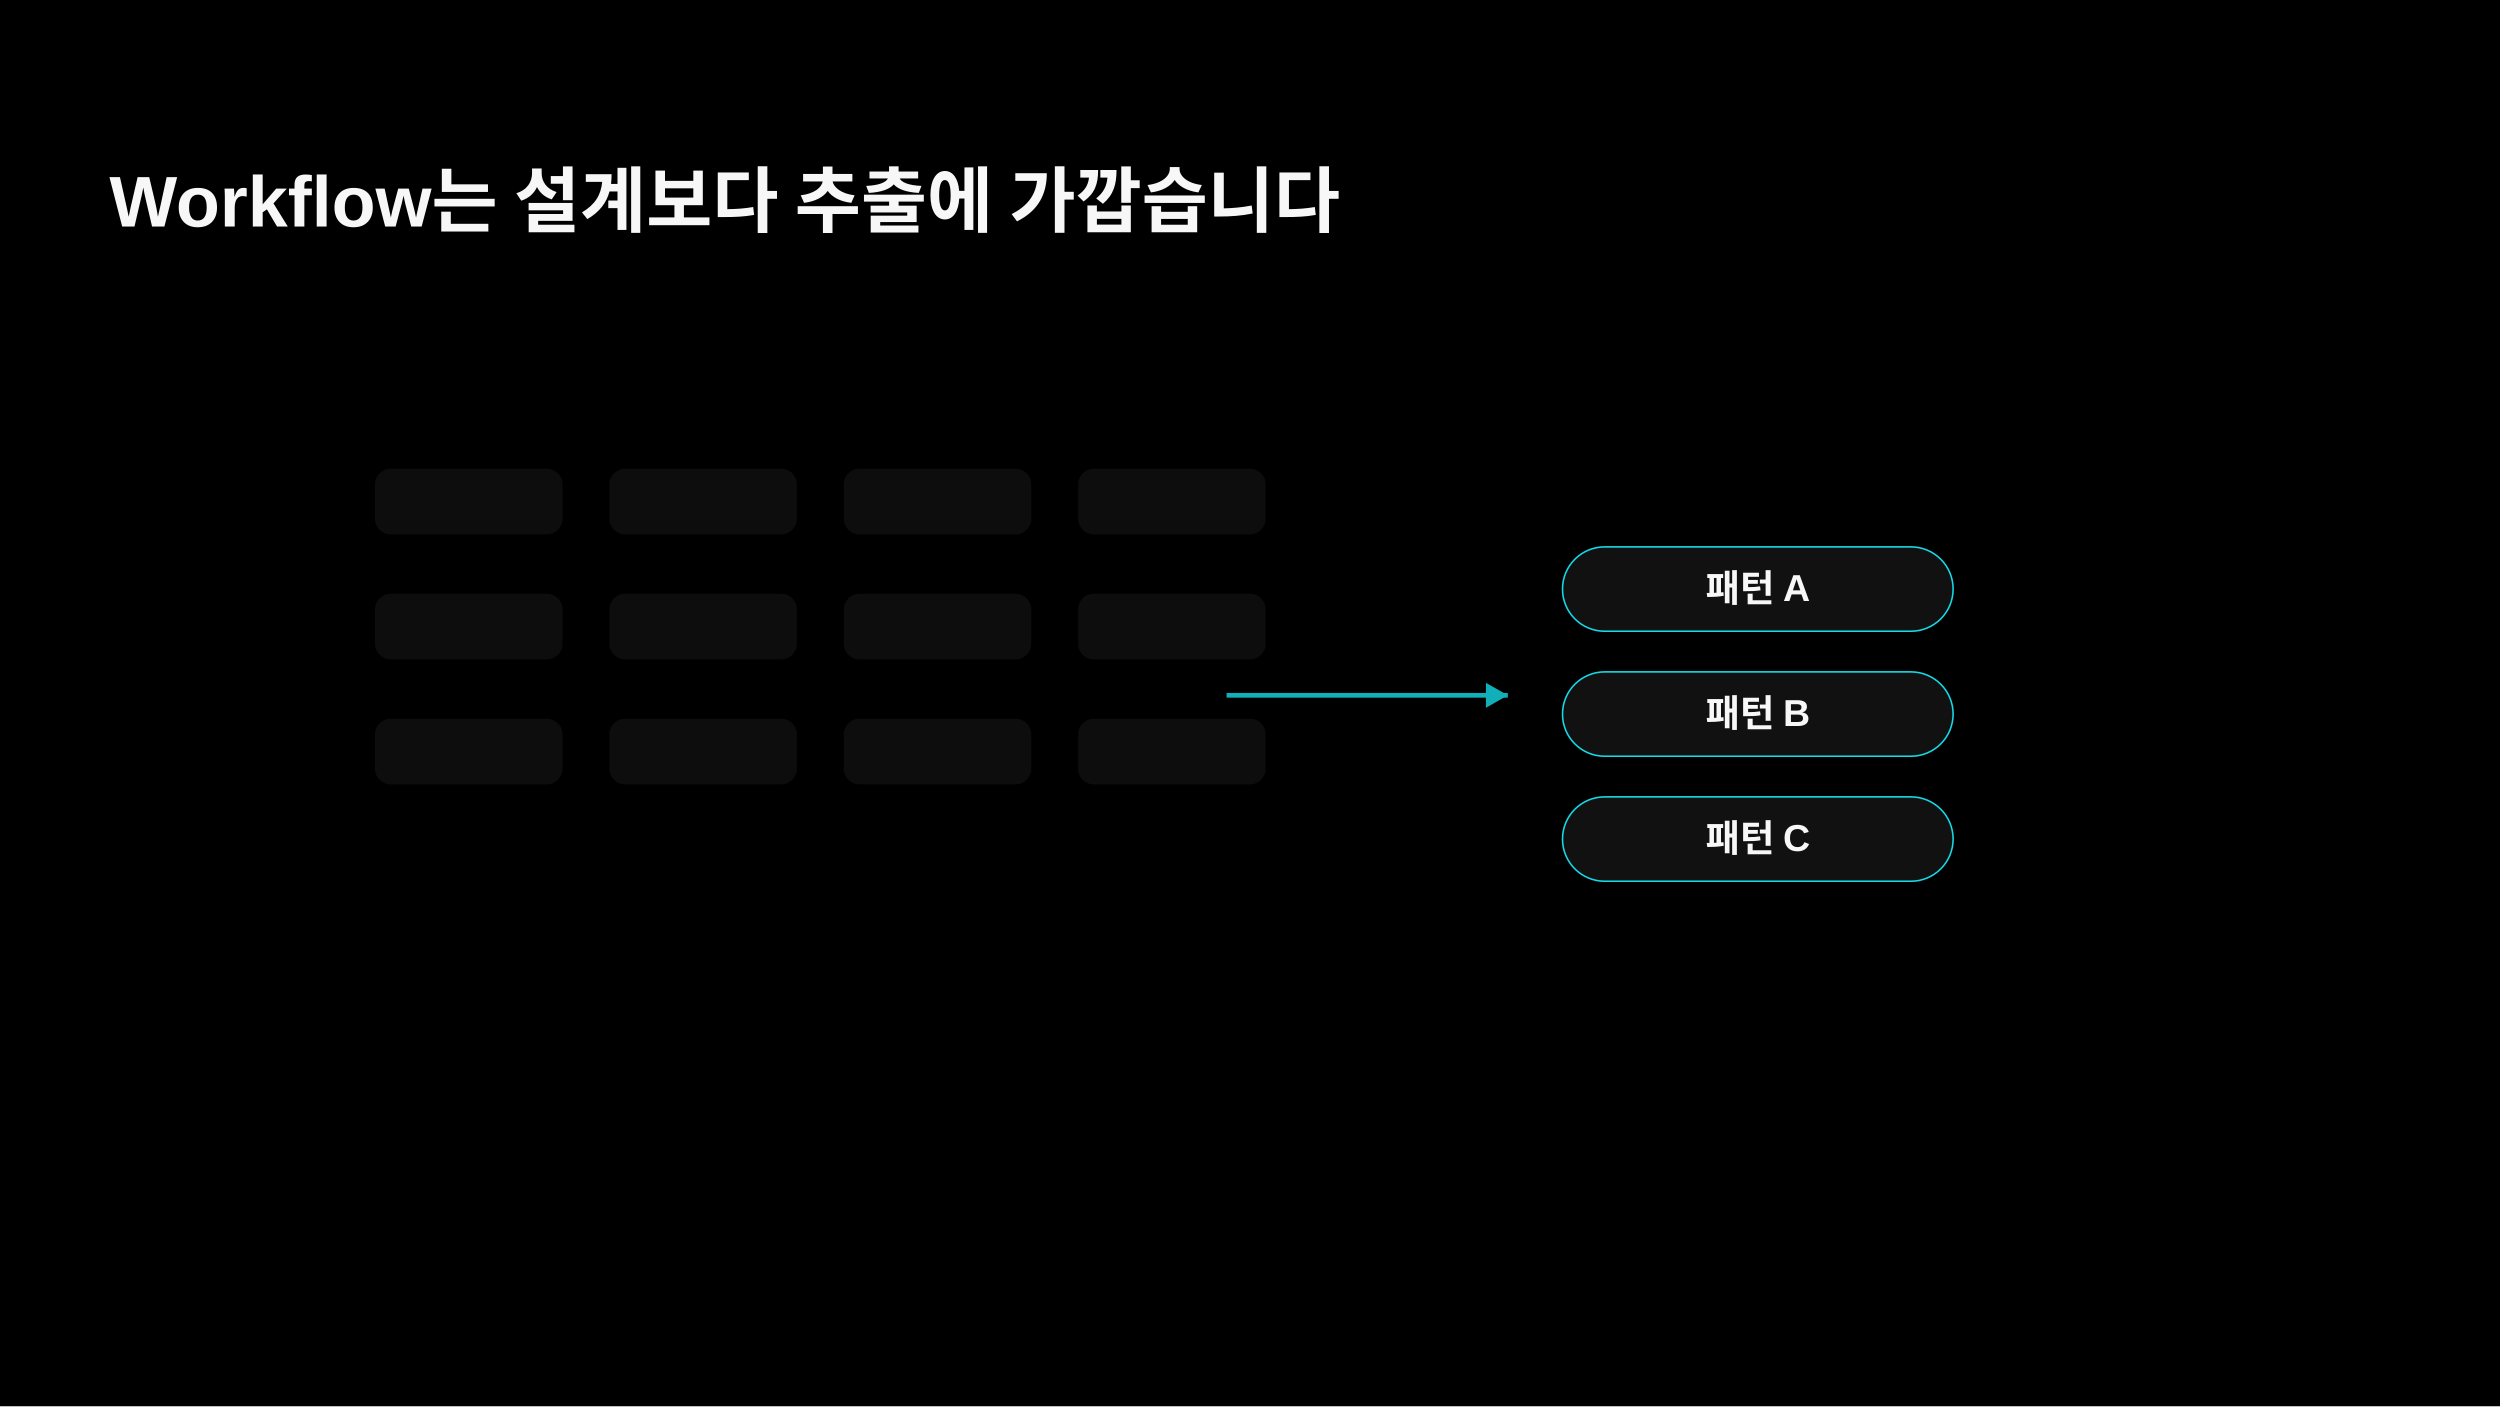
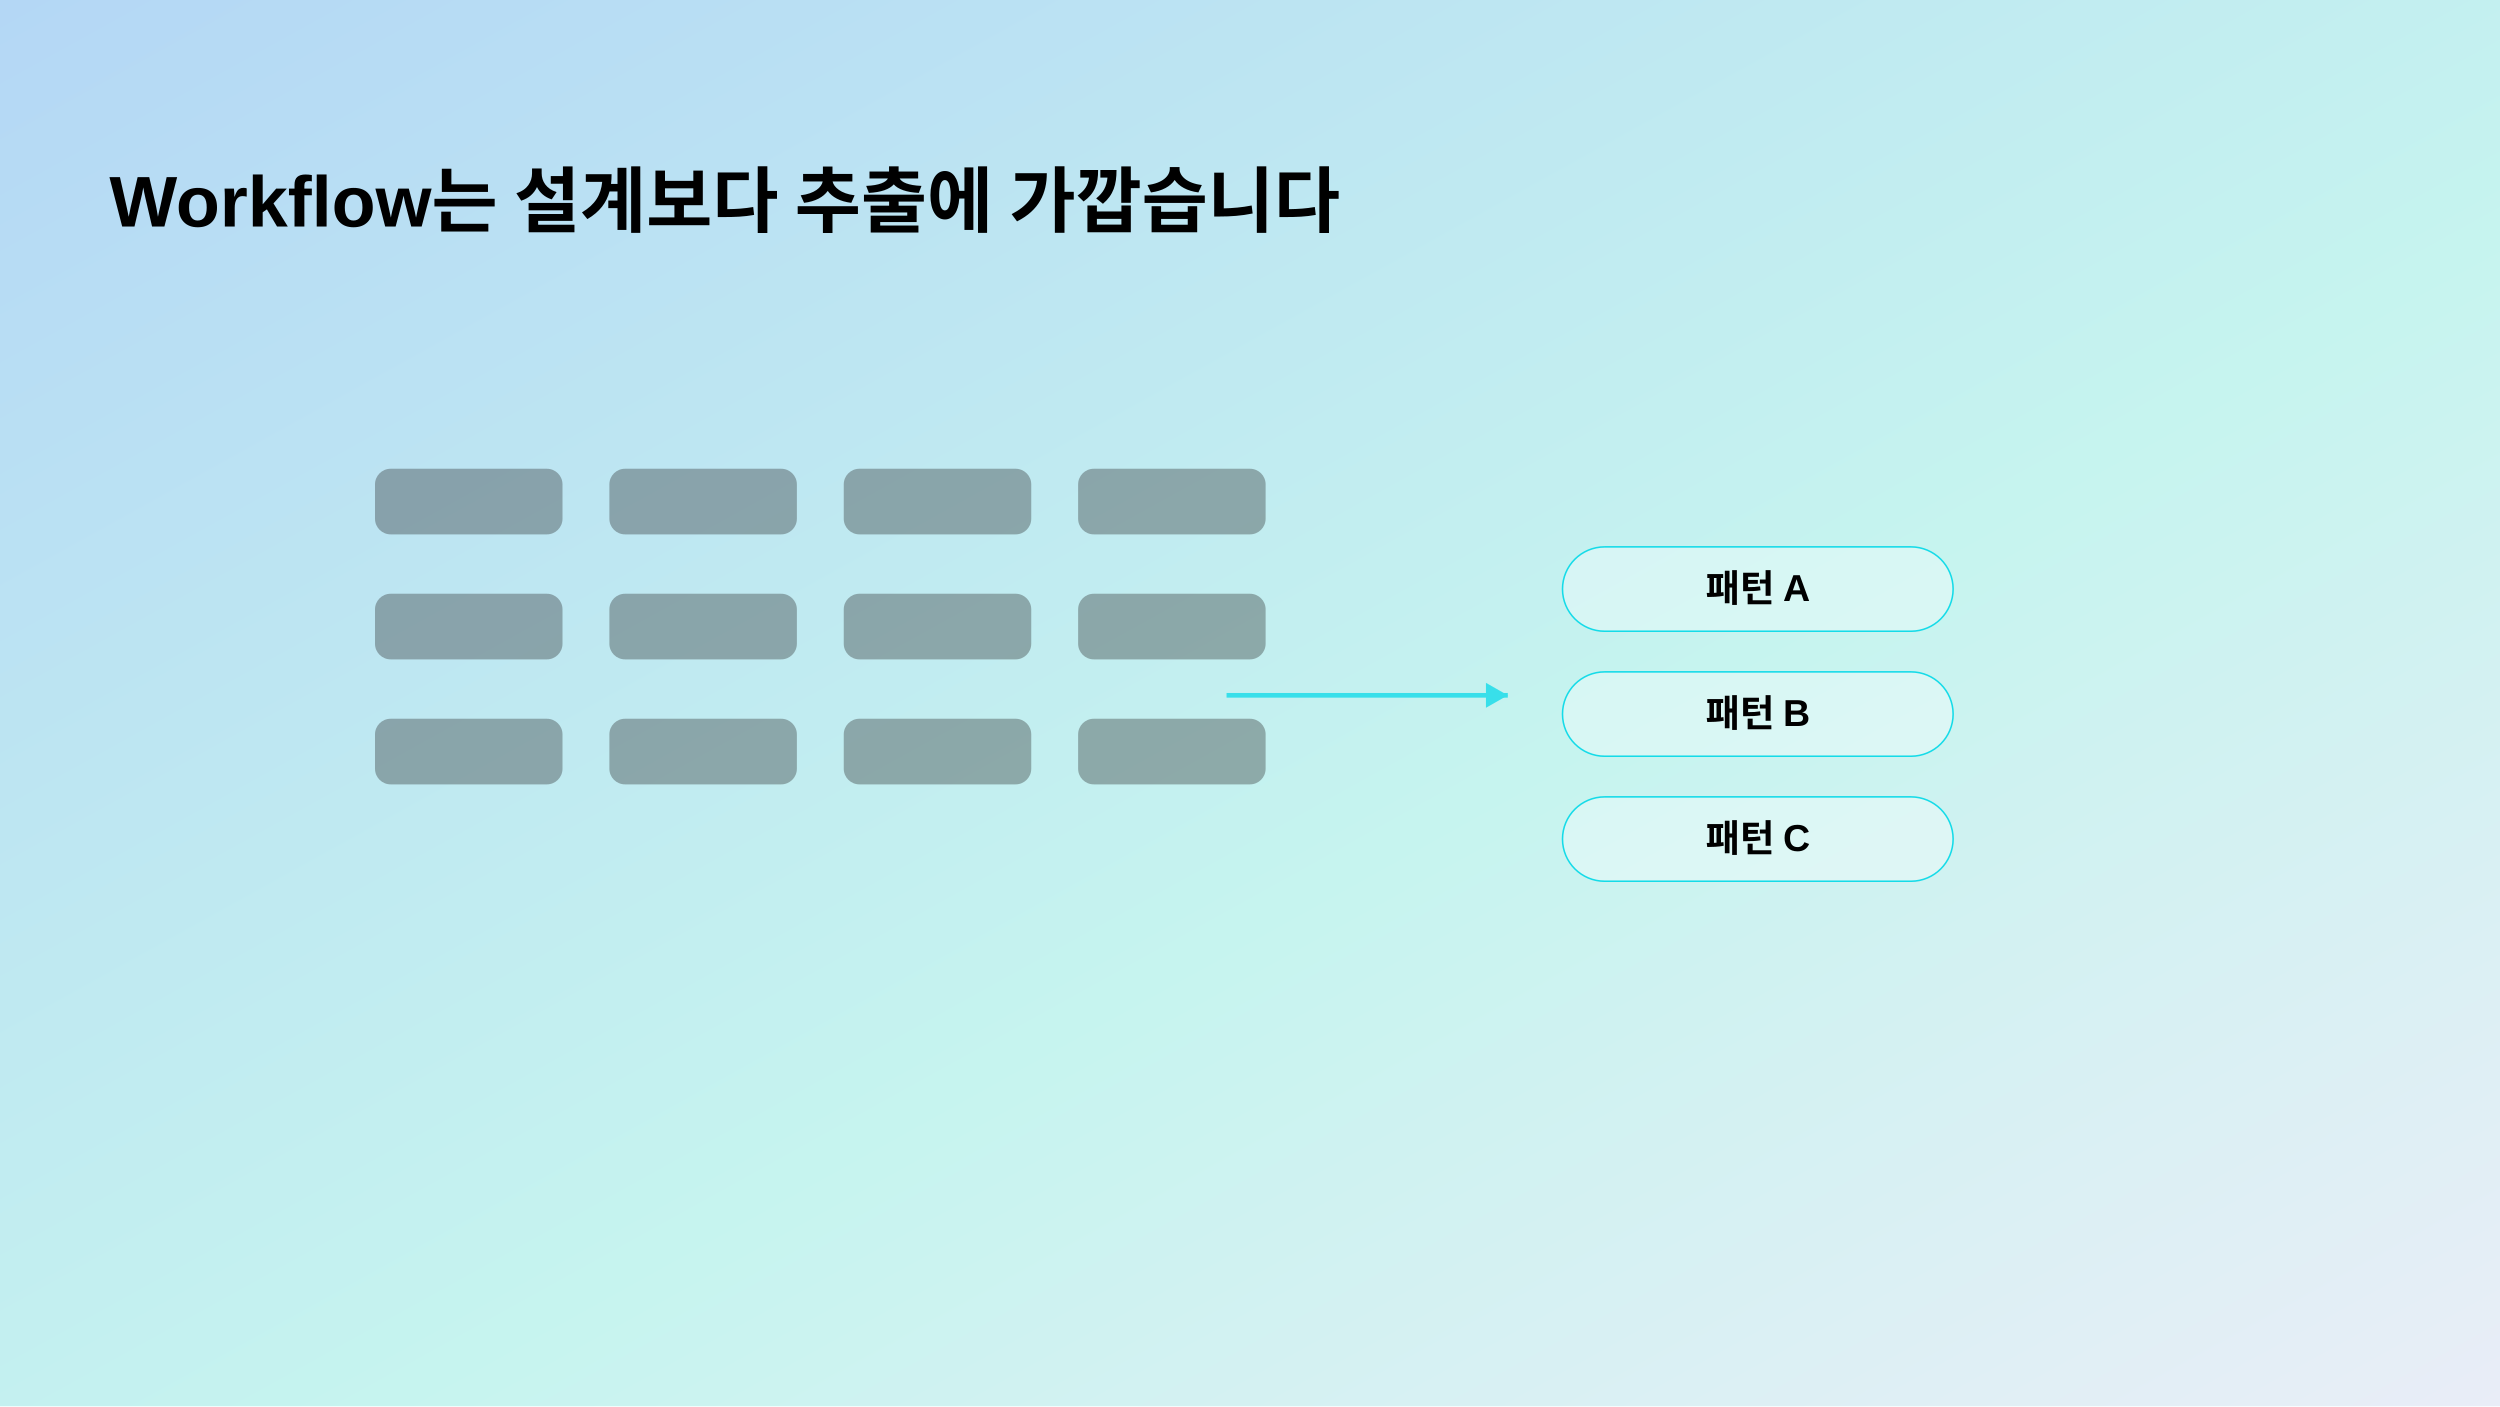
<svg xmlns="http://www.w3.org/2000/svg" width="1600" height="900" viewBox="0 0 1600 900">
  <defs>
    <linearGradient id="cover" x1="0" y1="0" x2="1" y2="1">
      <stop stop-color="#b4d7f5" />
      <stop offset=".58" stop-color="#c6f4ef" />
      <stop offset="1" stop-color="#e9edf7" />
    </linearGradient>
-     <filter id="soft">
-       <feGaussianBlur stdDeviation="10" />
-     </filter>
  </defs>
-   <rect width="1600" height="900" fill="#000000" />
-   <text x="70" y="145" fill="#f7f7f7" font-size="46" font-weight="850" text-anchor="start" font-family="Pretendard, Apple SD Gothic Neo, Arial, sans-serif" letter-spacing="0">Workflow는 설계보다 추출에 가깝습니다</text>
+   <rect width="1600" height="900" fill="url(#cover)" />
+   <text x="70" y="145" fill="#000" font-size="46" font-weight="850" text-anchor="start" font-family="Pretendard, Apple SD Gothic Neo, Arial, sans-serif" letter-spacing="0">Workflow는 설계보다 추출에 가깝습니다</text>
  <rect x="240" y="300" width="120" height="42" rx="10" fill="#252525" opacity=".35" />
  <rect x="390" y="300" width="120" height="42" rx="10" fill="#252525" opacity=".35" />
  <rect x="540" y="300" width="120" height="42" rx="10" fill="#252525" opacity=".35" />
  <rect x="690" y="300" width="120" height="42" rx="10" fill="#252525" opacity=".35" />
  <rect x="240" y="380" width="120" height="42" rx="10" fill="#252525" opacity=".35" />
  <rect x="390" y="380" width="120" height="42" rx="10" fill="#252525" opacity=".35" />
  <rect x="540" y="380" width="120" height="42" rx="10" fill="#252525" opacity=".35" />
  <rect x="690" y="380" width="120" height="42" rx="10" fill="#252525" opacity=".35" />
  <rect x="240" y="460" width="120" height="42" rx="10" fill="#252525" opacity=".35" />
  <rect x="390" y="460" width="120" height="42" rx="10" fill="#252525" opacity=".35" />
  <rect x="540" y="460" width="120" height="42" rx="10" fill="#252525" opacity=".35" />
  <rect x="690" y="460" width="120" height="42" rx="10" fill="#252525" opacity=".35" />
  <g opacity="0.8">
    <line x1="785" y1="445" x2="965" y2="445" stroke="#15dbe8" stroke-width="3" />
    <path d="M965 445 l-14 -8 v16 z" fill="#15dbe8" transform="rotate(0 965 445)" />
  </g>
-   <rect x="1000" y="350" width="250" height="54" rx="27" fill="#111" stroke="#15dbe8" />
-   <text x="1125" y="385" fill="#f7f7f7" font-size="24" font-weight="800" text-anchor="middle" font-family="Pretendard, Apple SD Gothic Neo, Arial, sans-serif" letter-spacing="0">패턴 A</text>
-   <rect x="1000" y="430" width="250" height="54" rx="27" fill="#111" stroke="#15dbe8" />
-   <text x="1125" y="465" fill="#f7f7f7" font-size="24" font-weight="800" text-anchor="middle" font-family="Pretendard, Apple SD Gothic Neo, Arial, sans-serif" letter-spacing="0">패턴 B</text>
-   <rect x="1000" y="510" width="250" height="54" rx="27" fill="#111" stroke="#15dbe8" />
-   <text x="1125" y="545" fill="#f7f7f7" font-size="24" font-weight="800" text-anchor="middle" font-family="Pretendard, Apple SD Gothic Neo, Arial, sans-serif" letter-spacing="0">패턴 C</text>
+   <rect x="1000" y="350" width="250" height="54" rx="27" fill="rgba(255,255,255,.32)" stroke="#15dbe8" />
+   <text x="1125" y="385" fill="#000" font-size="24" font-weight="800" text-anchor="middle" font-family="Pretendard, Apple SD Gothic Neo, Arial, sans-serif" letter-spacing="0">패턴 A</text>
+   <rect x="1000" y="430" width="250" height="54" rx="27" fill="rgba(255,255,255,.32)" stroke="#15dbe8" />
+   <text x="1125" y="465" fill="#000" font-size="24" font-weight="800" text-anchor="middle" font-family="Pretendard, Apple SD Gothic Neo, Arial, sans-serif" letter-spacing="0">패턴 B</text>
+   <rect x="1000" y="510" width="250" height="54" rx="27" fill="rgba(255,255,255,.32)" stroke="#15dbe8" />
+   <text x="1125" y="545" fill="#000" font-size="24" font-weight="800" text-anchor="middle" font-family="Pretendard, Apple SD Gothic Neo, Arial, sans-serif" letter-spacing="0">패턴 C</text>
</svg>
